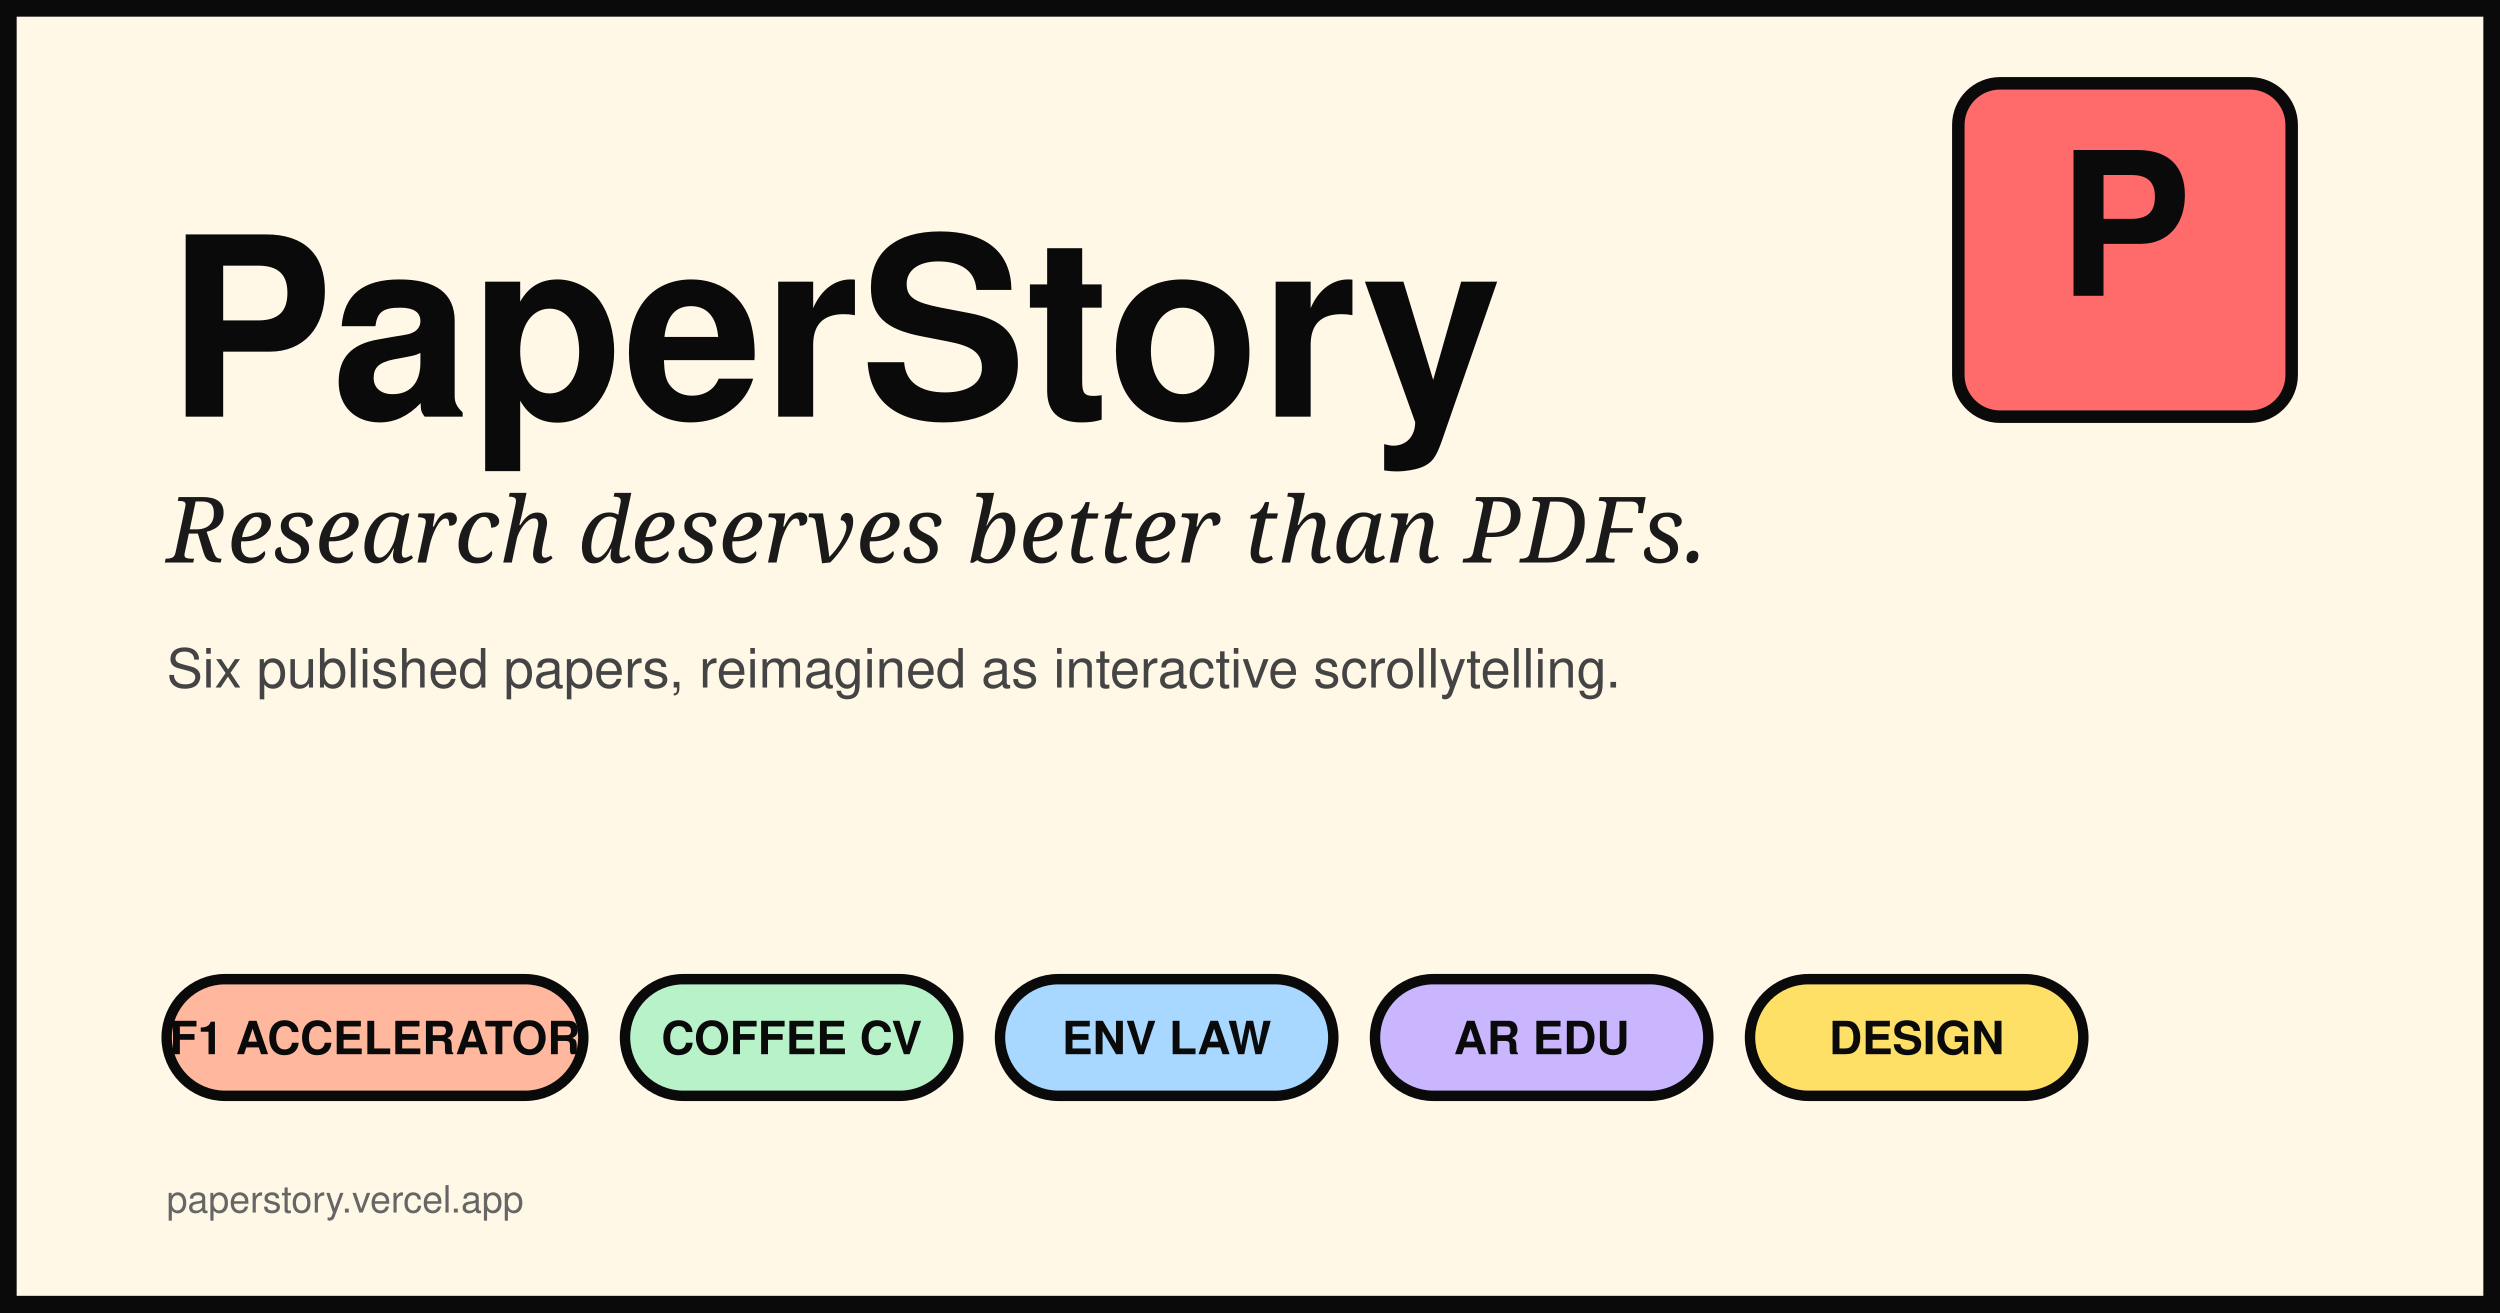
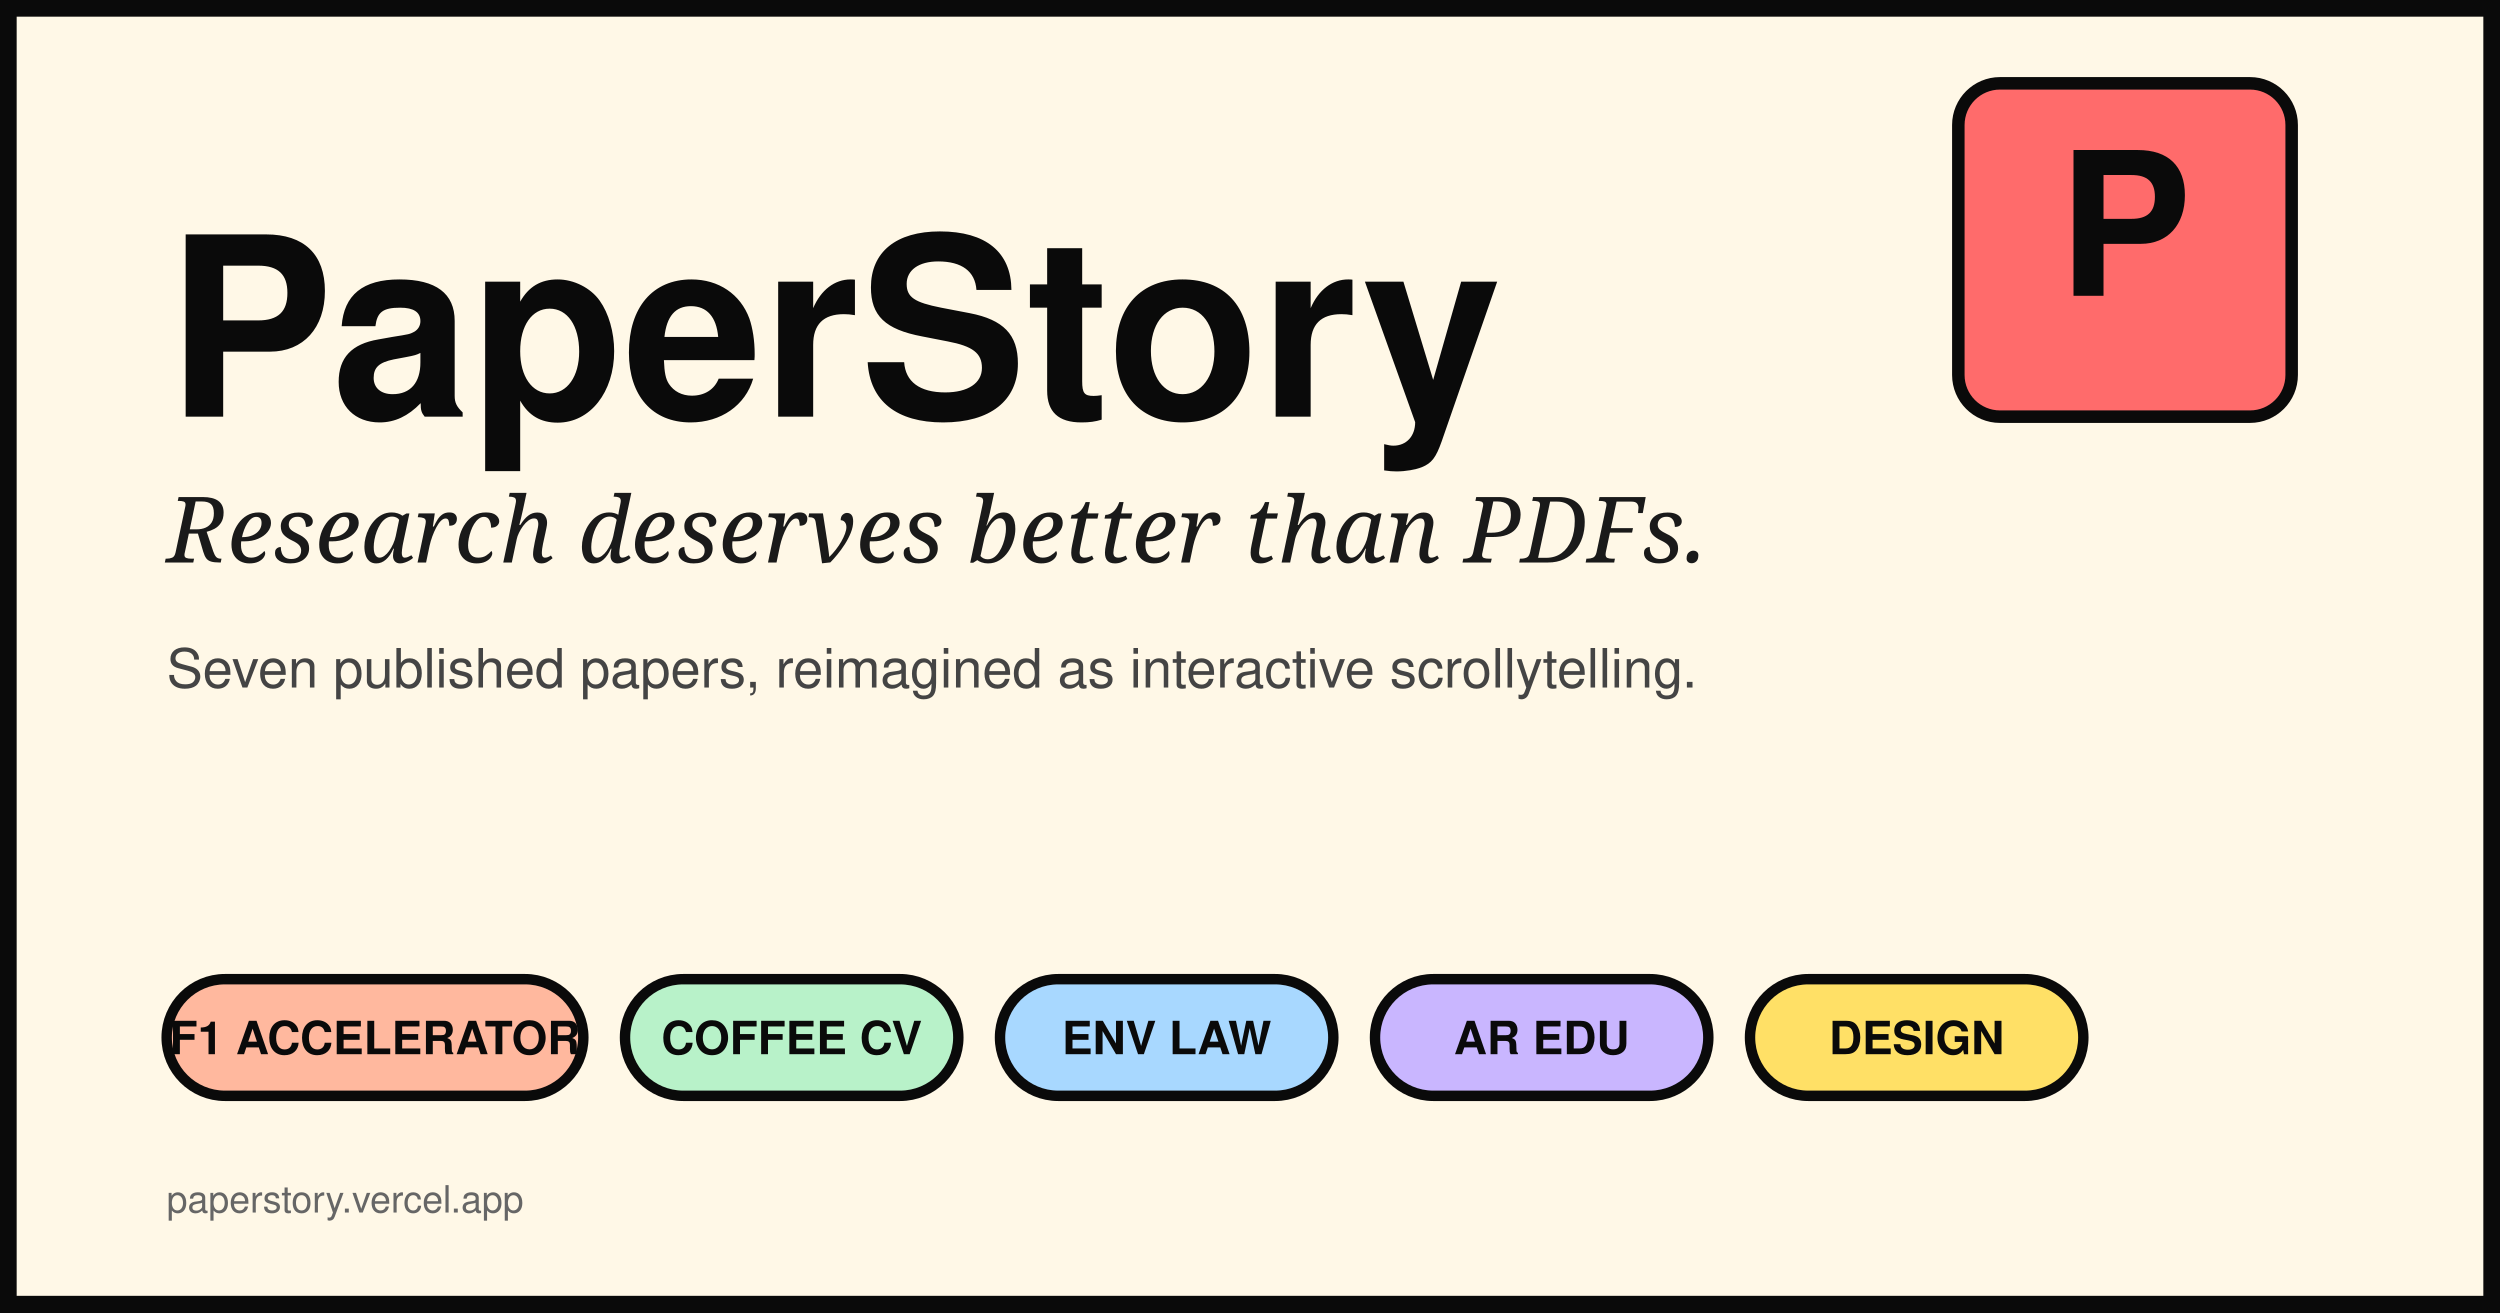
<svg xmlns="http://www.w3.org/2000/svg" viewBox="0 0 1200 630" width="1200" height="630">
  <rect width="1200" height="630" fill="#FFF8E7" />
  <rect x="0" y="0" width="1200" height="630" fill="none" stroke="#0A0A0A" stroke-width="16" />
  <rect x="940" y="40" width="160" height="160" rx="20" fill="#FF6B6B" stroke="#0A0A0A" stroke-width="6" />
  <text x="1020" y="142" font-family="Arial Black, Helvetica, sans-serif" font-size="96" font-weight="900" text-anchor="middle" fill="#0A0A0A">P</text>
  <text x="80" y="200" font-family="Arial Black, Helvetica, sans-serif" font-size="120" font-weight="900" fill="#0A0A0A">PaperStory</text>
  <text x="80" y="270" font-family="Georgia, serif" font-style="italic" font-size="44" fill="#1a1a1a">Research deserves better than PDFs.</text>
-   <text x="80" y="330" font-family="Helvetica, sans-serif" font-size="26" fill="#444">Six published papers, reimagined as interactive scrollytelling.</text>
+   <text x="80" y="330" font-family="Helvetica, sans-serif" font-size="26" fill="#444">Seven published papers, reimagined as interactive scrollytelling.</text>
  <g font-family="Arial Black, Helvetica, sans-serif" font-size="22" font-weight="700" fill="#0A0A0A">
    <g transform="translate(80, 470)">
      <rect width="200" height="56" rx="28" fill="#FFB89E" stroke="#0A0A0A" stroke-width="5" />
      <text x="100" y="36" text-anchor="middle">F1 ACCELERATOR</text>
    </g>
    <g transform="translate(300, 470)">
      <rect width="160" height="56" rx="28" fill="#B8F2C9" stroke="#0A0A0A" stroke-width="5" />
      <text x="80" y="36" text-anchor="middle">COFFEE CV</text>
    </g>
    <g transform="translate(480, 470)">
      <rect width="160" height="56" rx="28" fill="#A8D8FF" stroke="#0A0A0A" stroke-width="5" />
      <text x="80" y="36" text-anchor="middle">ENV LAW</text>
    </g>
    <g transform="translate(660, 470)">
      <rect width="160" height="56" rx="28" fill="#C9B6FF" stroke="#0A0A0A" stroke-width="5" />
      <text x="80" y="36" text-anchor="middle">AR EDU</text>
    </g>
    <g transform="translate(840, 470)">
      <rect width="160" height="56" rx="28" fill="#FFE066" stroke="#0A0A0A" stroke-width="5" />
      <text x="80" y="36" text-anchor="middle">DESIGN</text>
    </g>
  </g>
  <text x="80" y="582" font-family="Helvetica, sans-serif" font-size="18" fill="#666">paperstory.vercel.app</text>
</svg>
